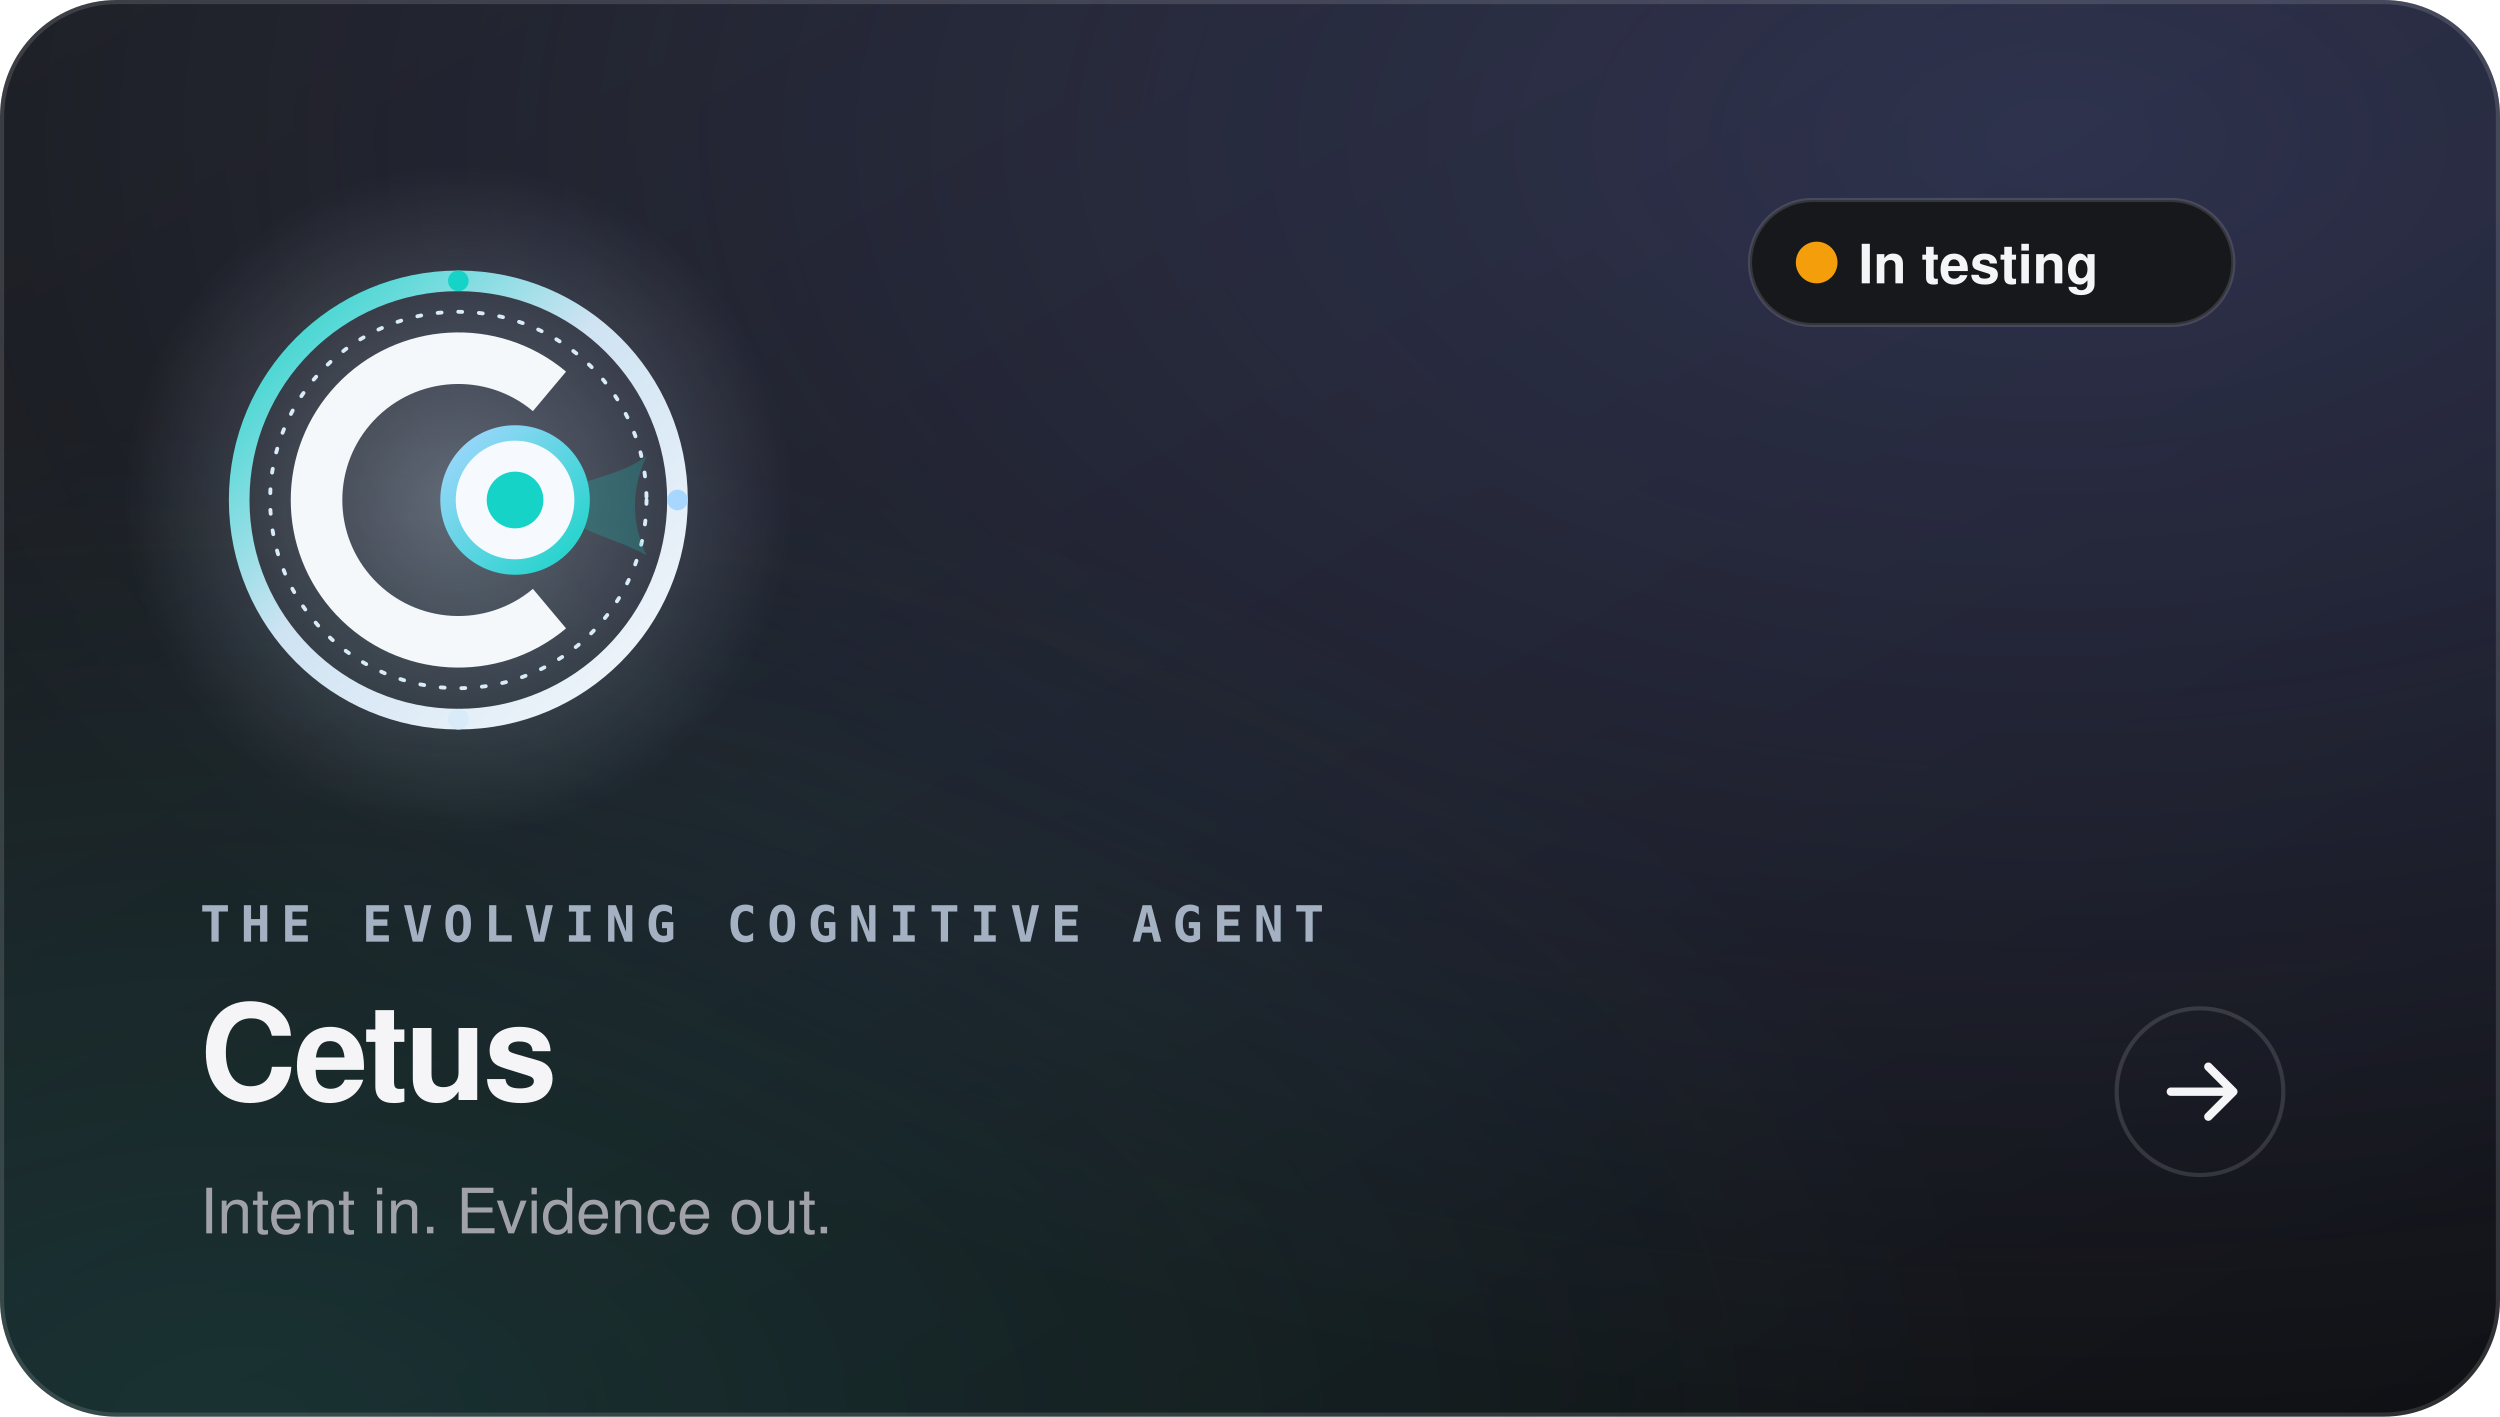
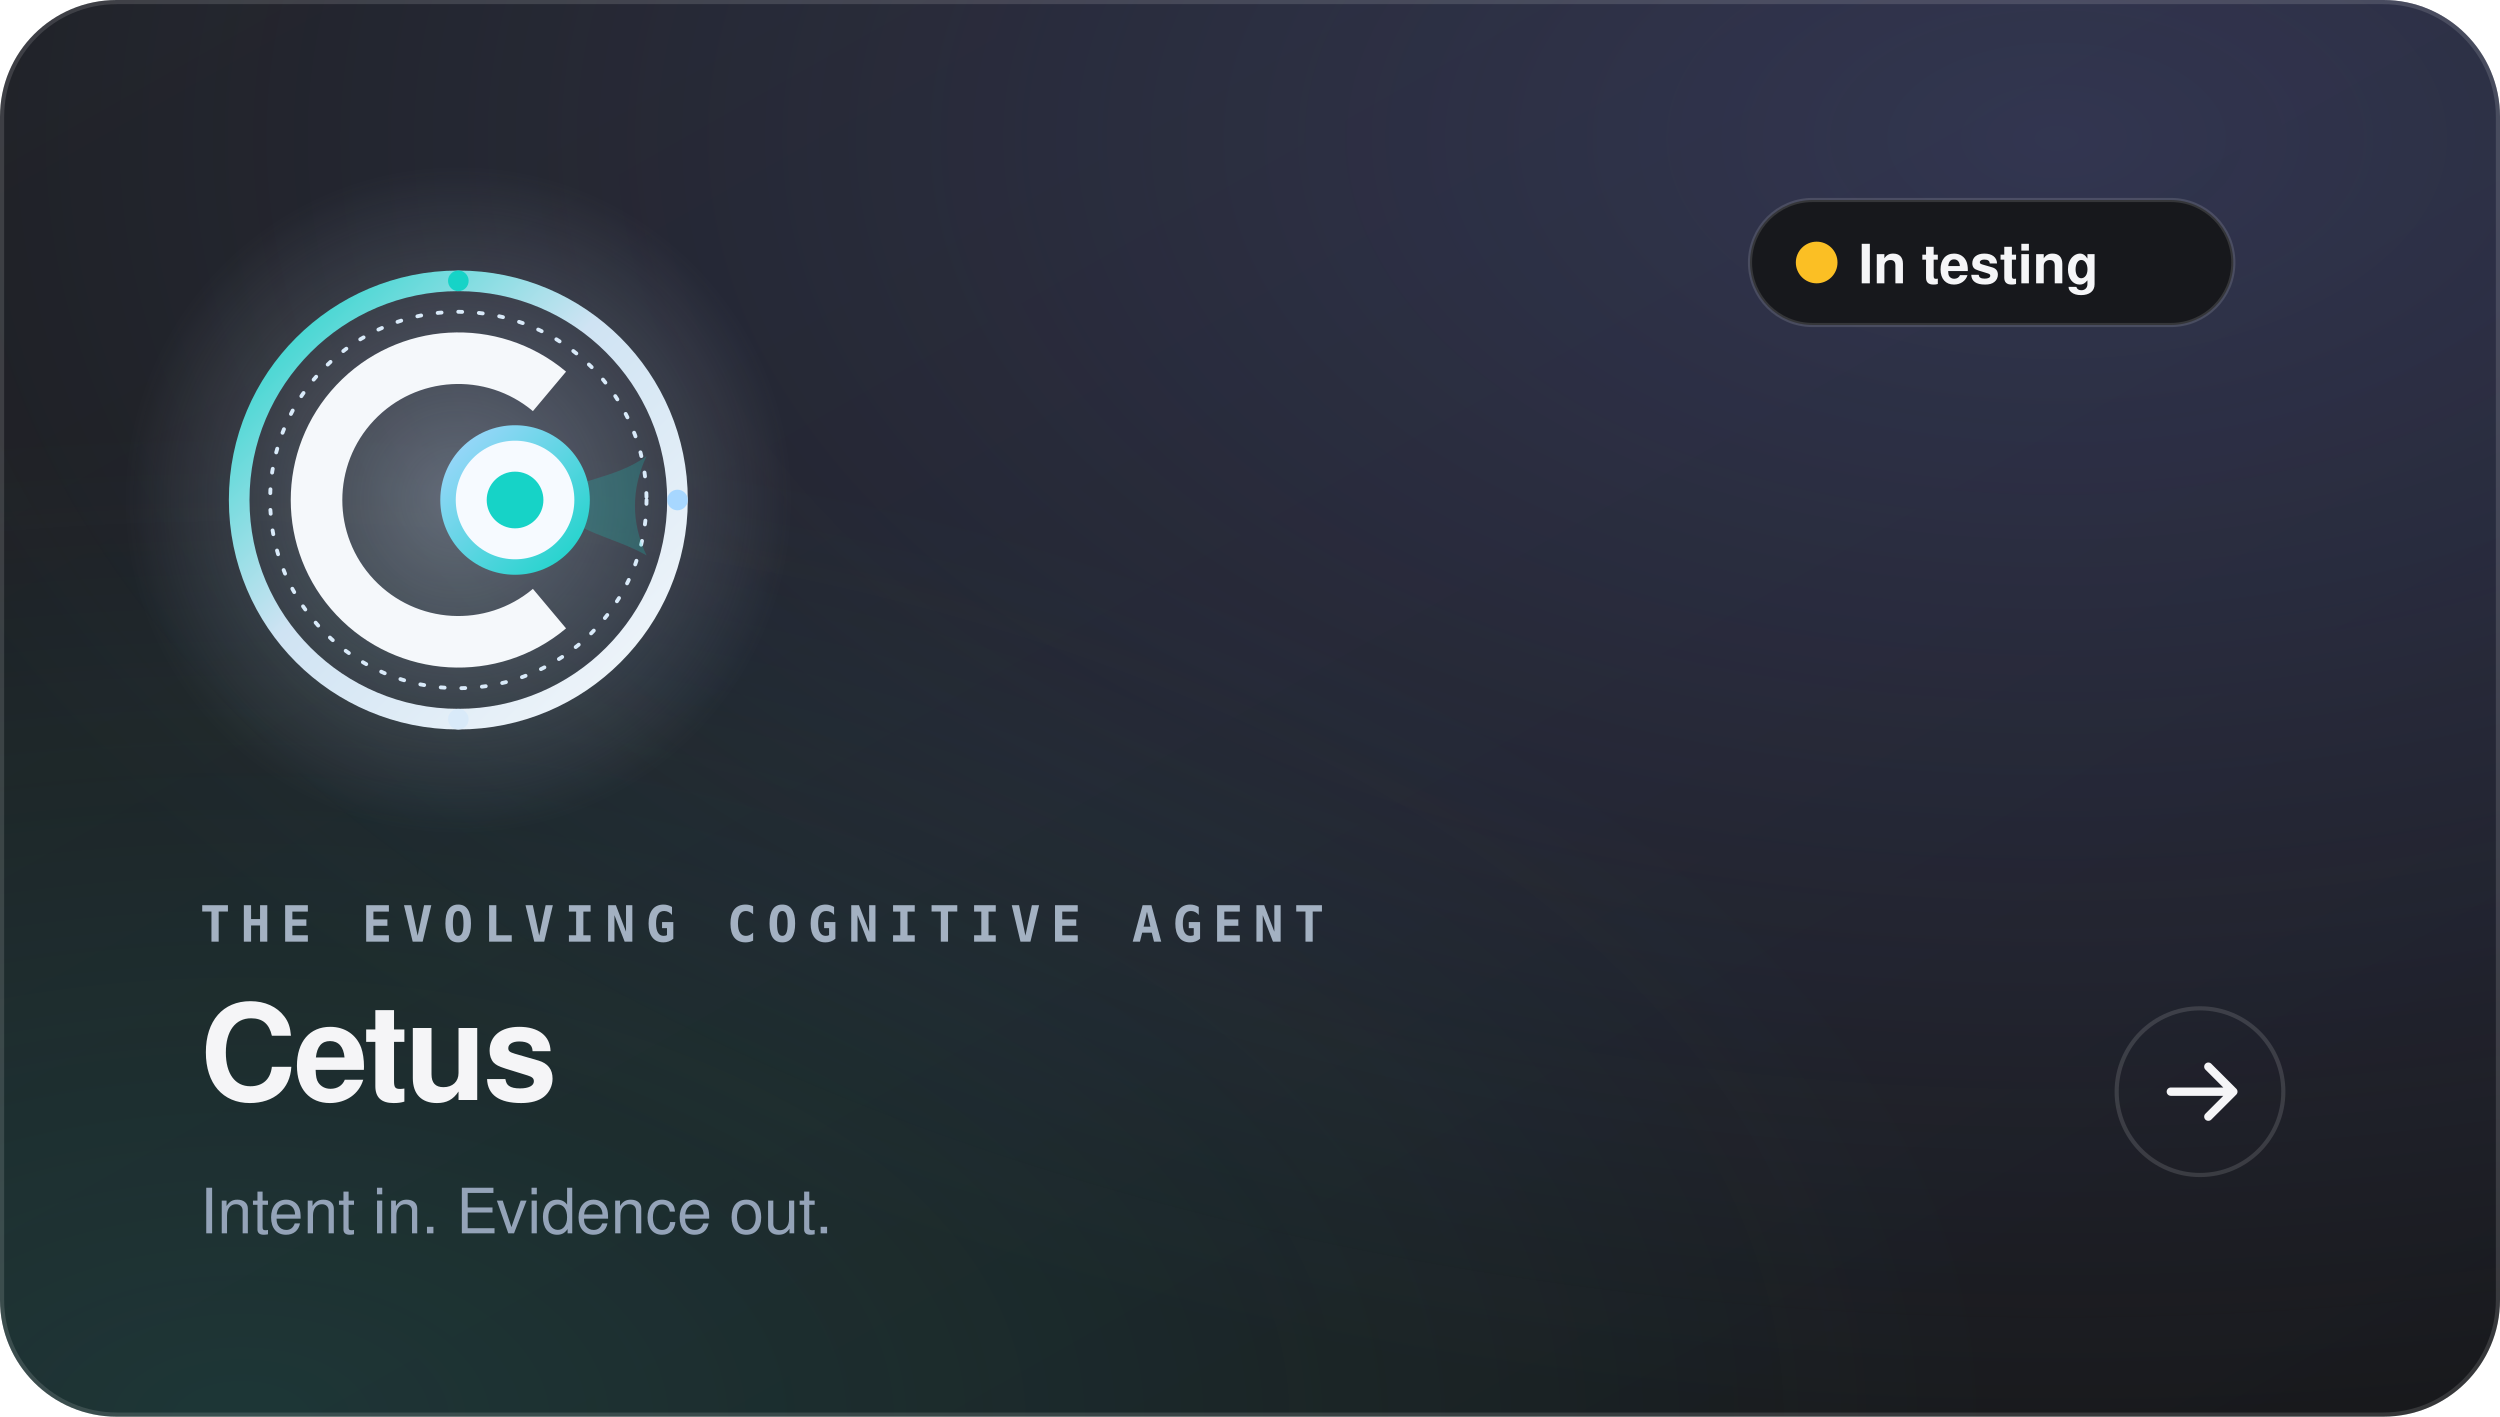
<svg xmlns="http://www.w3.org/2000/svg" viewBox="0 0 600 340" width="600" height="340" role="img" aria-label="Cetus: Intent in. Evidence out. Status In testing.">
  <style>.mk-cetus .mk-o1{stop-color:#16D3C7}.mk-cetus .mk-o2{stop-color:#CFE3F3}.mk-cetus .mk-o3{stop-color:#F5F8FB}.mk-cetus .mk-c{fill:#F5F8FB}.mk-cetus .mk-dash{stroke:#D9EAF9}.mk-cetus .mk-lens{fill:#F6FAFF}.mk-cetus .mk-n3{fill:#D9EAF9}.halo{transform-origin:110px 120px;animation:h 5s ease-in-out infinite}@keyframes h{0%,100%{opacity:.35;transform:scale(.92)}50%{opacity:.8;transform:scale(1.05)}}.go{animation:g 2.4s ease-in-out infinite}@keyframes g{0%,100%{transform:translateX(0)}50%{transform:translateX(5px)}}@media (prefers-reduced-motion: reduce){*{animation:none!important}}</style>
  <defs>
    <linearGradient id="bg" x1="0" y1="0" x2="1" y2="1">
-       <stop offset="0" stop-color="#1d1f24" />
-       <stop offset="1" stop-color="#101114" />
+       <stop offset="0" stop-color="#1f2125" />
+       <stop offset="1" stop-color="#18191c" />
    </linearGradient>
    <linearGradient id="accent" x1="0" y1="0" x2="1" y2="0">
      <stop offset="0" stop-color="#2dd4bf" />
      <stop offset=".5" stop-color="#818cf8" />
      <stop offset="1" stop-color="#c084fc" />
    </linearGradient>
    <radialGradient id="glow" cx=".82" cy=".1" r=".9">
      <stop offset="0" stop-color="#818cf8" stop-opacity=".22" />
      <stop offset="1" stop-color="#818cf8" stop-opacity="0" />
    </radialGradient>
    <radialGradient id="glow2" cx=".1" cy="1" r=".7">
      <stop offset="0" stop-color="#2dd4bf" stop-opacity=".14" />
      <stop offset="1" stop-color="#2dd4bf" stop-opacity="0" />
    </radialGradient>
    <radialGradient id="aura" cx=".5" cy=".5" r=".5">
      <stop offset="0" stop-color="#a3b1c2" stop-opacity=".5" />
      <stop offset="1" stop-color="#a3b1c2" stop-opacity="0" />
    </radialGradient>
  </defs>
  <rect width="600" height="340" rx="28" fill="url(#bg)" />
  <rect width="600" height="340" rx="28" fill="url(#glow)" />
  <rect width="600" height="340" rx="28" fill="url(#glow2)" />
  <rect x=".5" y=".5" width="599" height="339" rx="27.5" fill="none" stroke="rgba(255,255,255,0.13)" />
  <circle class="halo" cx="110" cy="120" r="80" fill="url(#aura)" />
  <svg x="54" y="64" width="112" height="112" color="#a3b1c2" viewBox="150 150 724 724" fill="none" class="mk-cetus">
    <defs>
      <linearGradient id="cetusOrbit" x1="172" y1="172" x2="852" y2="852" gradientUnits="userSpaceOnUse">
        <stop class="mk-o1" offset="0" />
        <stop class="mk-o2" offset=".45" />
        <stop class="mk-o3" offset="1" />
      </linearGradient>
      <linearGradient id="cetusLens" x1="488" y1="400" x2="712" y2="624" gradientUnits="userSpaceOnUse">
        <stop offset="0" stop-color="#A7D7FF" />
        <stop offset="1" stop-color="#16D3C7" />
      </linearGradient>
    </defs>
    <circle cx="512" cy="512" r="340" stroke="url(#cetusOrbit)" stroke-width="32" />
    <circle class="mk-dash" cx="512" cy="512" r="292" stroke-width="6" stroke-dasharray="6 26" stroke-linecap="round" />
    <path class="mk-c" d="M679.125 312.828A260 260 0 1 0 679.125 711.172L627.702 649.888A180 180 0 1 1 627.702 374.112Z" />
    <path d="M646 512C698 478 754 480 804 444C780 495 780 547 804 598C752 568 698 566 646 512Z" fill="#16D3C7" fill-opacity=".22" />
    <circle class="mk-lens" cx="600" cy="512" r="104" stroke="url(#cetusLens)" stroke-width="24" />
    <circle cx="600" cy="512" r="44" fill="#16D3C7" />
    <circle cx="512" cy="172" r="16" fill="#16D3C7" />
    <circle cx="852" cy="512" r="16" fill="#A7D7FF" />
    <circle class="mk-n3" cx="512" cy="852" r="16" />
  </svg>
  <rect x="420" y="48" width="116" height="30" rx="15" fill="#17181c" stroke="rgba(255,255,255,0.13)" />
-   <circle cx="436" cy="63" r="5" fill="#f59e0b" />
+   <circle cx="436" cy="63" r="5" fill="#fbbf24" />
  <text x="446.0" y="68" font-family="-apple-system, BlinkMacSystemFont, 'Segoe UI', Helvetica, Arial, sans-serif" font-size="13" font-weight="600" fill="#f5f5f7" text-anchor="start" letter-spacing="0">In testing</text>
  <text x="48" y="226" font-family="SFMono-Regular, Menlo, Consolas, monospace" font-size="12" font-weight="600" fill="#a3b1c2" text-anchor="start" letter-spacing="2.5">THE EVOLVING COGNITIVE AGENT</text>
  <text x="48" y="264" font-family="-apple-system, BlinkMacSystemFont, 'Segoe UI', Helvetica, Arial, sans-serif" font-size="32" font-weight="700" fill="#f5f5f7" text-anchor="start" letter-spacing="-0.8">Cetus</text>
-   <text x="48" y="296" font-family="-apple-system, BlinkMacSystemFont, 'Segoe UI', Helvetica, Arial, sans-serif" font-size="15" font-weight="400" fill="#a1a1aa" text-anchor="start" letter-spacing="0">Intent in. Evidence out.</text>
+   <text x="48" y="296" font-family="-apple-system, BlinkMacSystemFont, 'Segoe UI', Helvetica, Arial, sans-serif" font-size="15" font-weight="400" fill="#94a3b8" text-anchor="start" letter-spacing="0">Intent in. Evidence out.</text>
  <g class="go">
    <circle cx="528" cy="262" r="20" fill="none" stroke="rgba(255,255,255,0.13)" />
    <path d="M521 262 h14 M530 256 l6 6 l-6 6" fill="none" stroke="#f5f5f7" stroke-width="2" stroke-linecap="round" stroke-linejoin="round" />
  </g>
</svg>
